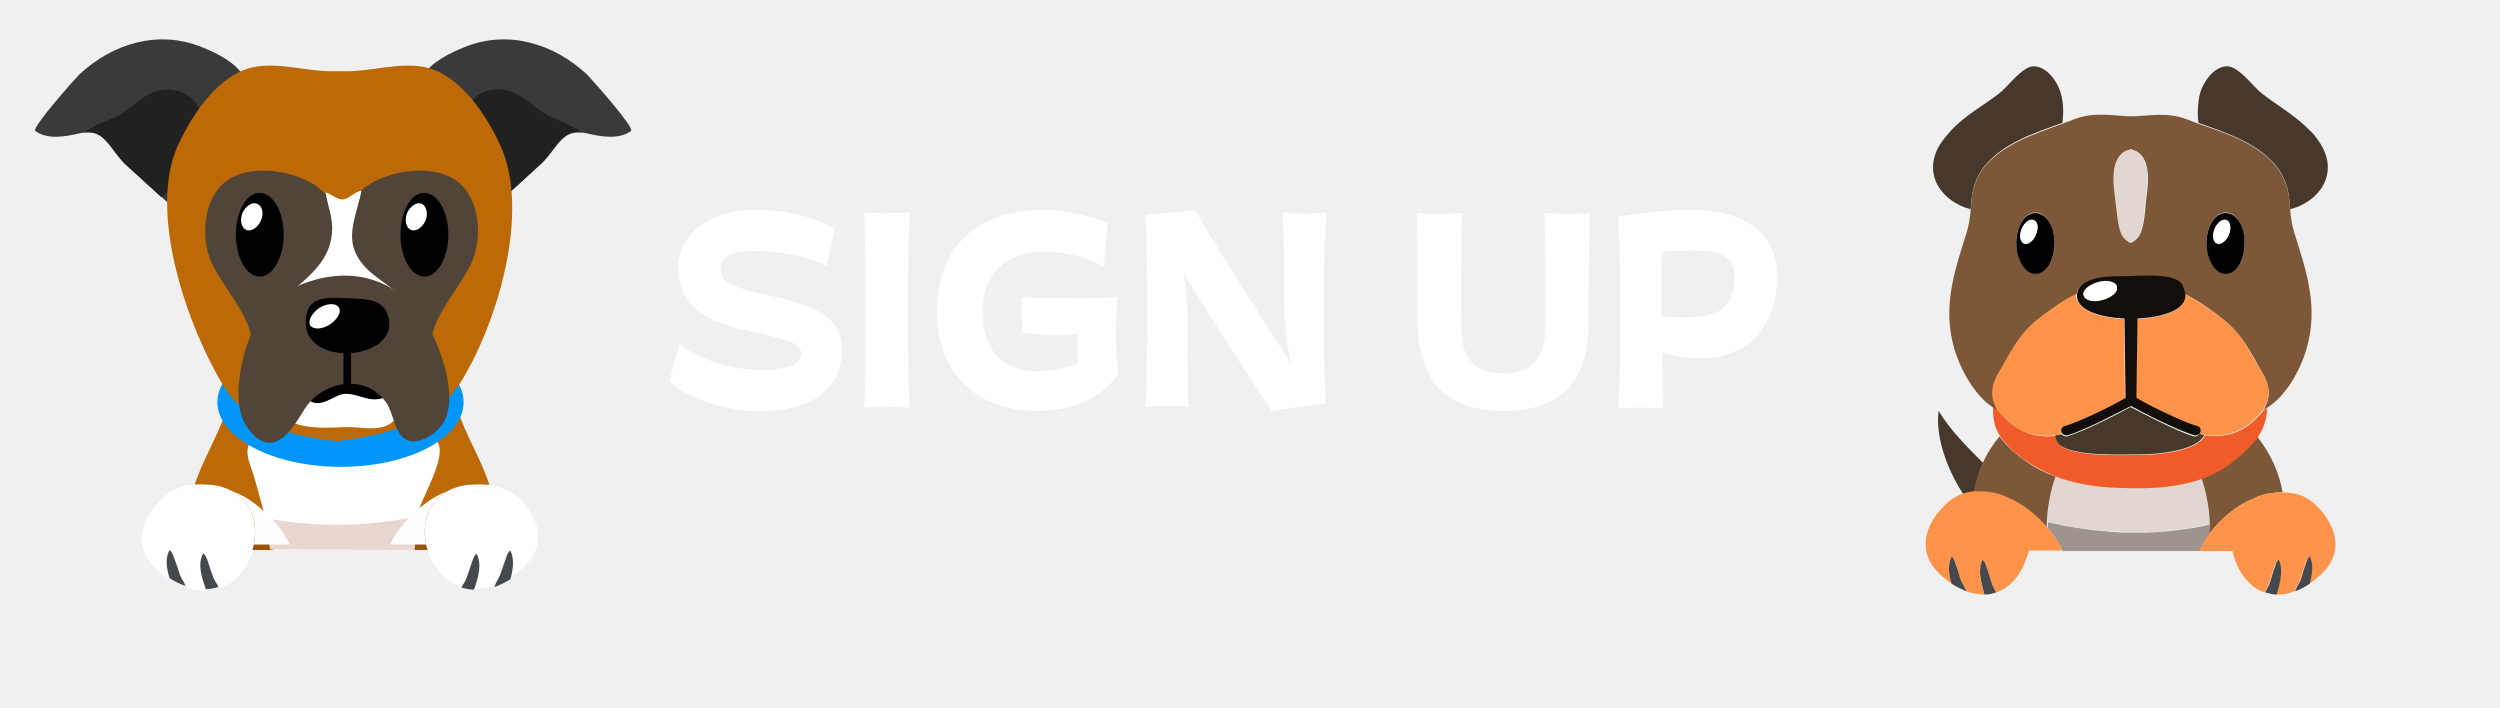
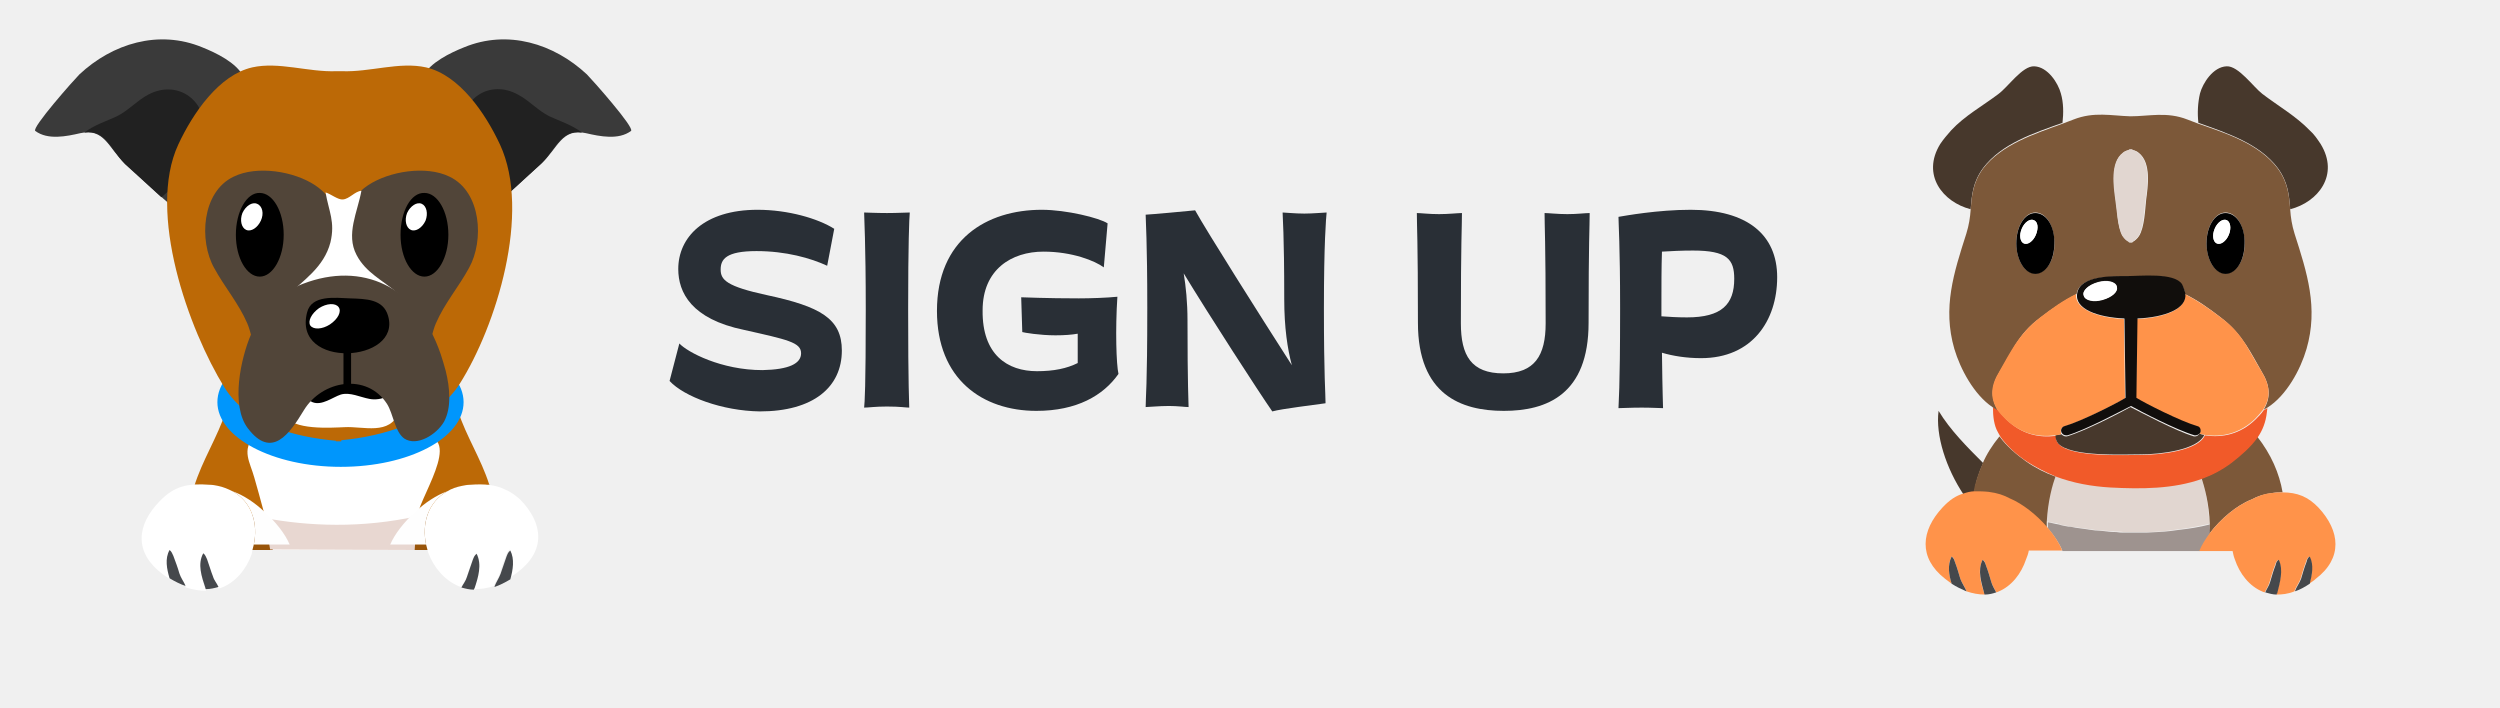
<svg xmlns="http://www.w3.org/2000/svg" version="1.1" id="Layer_1" x="0px" y="0px" viewBox="0 0 460 130.1" style="enable-background:new 0 0 460 130.1;" xml:space="preserve">
  <style type="text/css">
	.st0{enable-background:new    ;}
- 	.st1{fill:#FFFFFF;}
+ 	.st1{fill:#292F36;}
	.st2{fill:#BC6906;}
	.st3{fill:#99550A;}
- 	.st4{fill:#E8D7D1;}
- 	.st5{fill:#0096FC;}
- 	.st6{fill:#3A3A3A;}
- 	.st7{fill:#212121;}
- 	.st8{fill:#514539;}
- 	.st9{fill:#FEFEFE;}
- 	.st10{fill:#45484C;}
- 	.st11{fill:#47382C;}
- 	.st12{fill:#E1D6D0;}
- 	.st13{fill:#9E938F;}
- 	.st14{fill:#7C5839;}
- 	.st15{fill:#F15A29;}
- 	.st16{fill:#FF934A;}
- 	.st17{fill:#110E0C;}
+ 	.st4{fill:#FFFFFF;}
+ 	.st5{fill:#E8D7D1;}
+ 	.st6{fill:#0096FC;}
+ 	.st7{fill:#3A3A3A;}
+ 	.st8{fill:#212121;}
+ 	.st9{fill:#514539;}
+ 	.st10{fill:#FEFEFE;}
+ 	.st11{fill:#45484C;}
+ 	.st12{fill:#47382C;}
+ 	.st13{fill:#E1D6D0;}
+ 	.st14{fill:#9E938F;}
+ 	.st15{fill:#7C5839;}
+ 	.st16{fill:#F15A29;}
+ 	.st17{fill:#FF934A;}
+ 	.st18{fill:#110E0C;}
</style>
  <g class="st0">
    <path class="st1" d="M123.2,70.1l1.8-6.9c1.5,1.6,7.7,4.9,15.3,4.9c4.9-0.1,7.1-1.2,7.1-3.1c0-2-2.5-2.5-10.5-4.3   c-9.7-2-12.1-6.9-12.1-11.2c0-5.8,4.7-10.9,14.6-10.9c5.6,0,11.1,1.6,14.1,3.5l-1.3,6.8c-3-1.4-7.6-2.7-13-2.7   c-5.6,0-6.6,1.5-6.6,3.4s1.1,3.1,8.5,4.7c9.8,2.1,13.8,4.3,13.8,10.2c0,6.7-5.2,11.2-15.1,11.2C132.9,75.6,125.9,73,123.2,70.1z" />
    <path class="st1" d="M159.3,56.9c0-12.2-0.3-16.9-0.3-17.8c0.4,0,2.2,0.1,4.2,0.1c1.9,0,3.5-0.1,4.2-0.1c-0.1,1-0.3,5.7-0.3,17.8   c0,14.6,0.2,17.2,0.2,18.1c-0.6,0-1.7-0.2-4.1-0.2c-2.2,0-3.4,0.2-4.2,0.2C159.1,74.1,159.3,71.5,159.3,56.9z" />
    <path class="st1" d="M205.8,68.8c-2.8,4-7.7,6.8-15.1,6.8c-9.9,0-18.3-5.8-18.3-18.4c0-13.1,9.1-18.6,19.3-18.6   c4.5,0,10.6,1.5,12.1,2.5l-0.7,8.1c-1.6-1.2-5.8-2.9-11.1-2.9c-5.9,0-11.2,3.3-11.2,10.8c-0.1,8.2,4.6,11.2,10,11.2   c3.1,0,5.5-0.5,7.5-1.5v-5.4c-1.1,0.2-2.5,0.3-4.1,0.3c-2.9,0-5.8-0.5-6.1-0.6l-0.2-6.4c0.3,0,4.7,0.2,10.6,0.2   c2.1,0,5.1-0.1,7.1-0.3C205.2,60.6,205.4,67.1,205.8,68.8z" />
    <path class="st1" d="M243.6,56.7c0,12.9,0.3,15.6,0.3,17.5c-2,0.3-8,1-9.8,1.5c-2.5-3.6-11.5-17.5-16.3-25.4   c0.4,2.4,0.7,5.3,0.7,8.7c0,12.1,0.2,15,0.2,15.9c-0.6,0-2-0.2-3.6-0.2c-1.9,0-3.7,0.2-4.3,0.2c0-1.9,0.3-3.4,0.3-18.3   c0-12.2-0.3-16.2-0.3-17.1c1.9-0.1,6.9-0.6,9.1-0.8c2.1,3.8,11.9,19.3,17.8,28.5c-0.8-3-1.4-6.9-1.4-12.2c0-12.1-0.3-15-0.3-15.9   c0.4,0,2.3,0.2,4,0.2c1.6,0,3.7-0.2,4.1-0.2C244,40.1,243.6,44.6,243.6,56.7z" />
    <path class="st1" d="M260.9,59.4c0-15.3-0.2-17.8-0.2-20.2c0.7,0,2.2,0.2,4.1,0.2c1.7,0,3.5-0.2,4.2-0.2c0,2.5-0.2,5.1-0.2,20.3   c0,5.9,1.9,9.2,7.8,9.2c5.8,0,7.8-3.3,7.8-9.2c0-15.2-0.2-17.8-0.2-20.3c0.7,0,2.4,0.2,4.2,0.2c1.8,0,3.3-0.2,4.1-0.2   c0,2.5-0.2,5-0.2,20.2c0,13.2-7.7,16.2-15.6,16.2S260.9,72.6,260.9,59.4z" />
    <path class="st1" d="M327,51c0,8-4.6,14.9-14,14.9c-2.7,0-5.2-0.4-7.2-1c0.1,8.1,0.2,9.4,0.2,10.2c-0.6,0-2.1-0.1-3.9-0.1   c-2.1,0-3.6,0.1-4.3,0.1c0-1.1,0.3-2.7,0.3-18.4c0-11.6-0.3-15.6-0.3-16.8c1.2-0.2,7.2-1.3,13.3-1.3C321.5,38.6,327,43.2,327,51z    M319.1,51.3c0-3.6-1.3-5.2-7.6-5.2c-2.1,0-4,0.1-5.7,0.2c-0.1,2.9-0.1,6.2-0.1,10.2v1.7c1.4,0.1,2.9,0.2,4.7,0.2   C316.8,58.4,319.1,56,319.1,51.3z" />
  </g>
  <g>
    <g>
      <g>
        <g>
          <path class="st2" d="M90,89.1c-1.5-4.7-4.2-8.8-5.7-13.4C82.4,69.9,84.9,63.8,83,58c-1.6-5-7.4-8-12.4-10.3      c-2.6-1.2-5.1-1.9-7.7-2.2l0,0l0,0l0,0l0,0c-2.5,0.3-5.1,1-7.7,2.2C50.3,50,44.5,53,42.9,58c-1.9,5.7,0.6,11.8-1.3,17.6      c-1.6,4.9-4.4,9.1-5.9,14c-0.1,0.3-0.2,0.6-0.3,0.9C43,94.3,66.1,103.2,90,89.1z" />
          <path class="st3" d="M91.5,101.2c0.2-3.8-0.1-7.6-1.3-11.5c-0.1-0.2-0.1-0.4-0.2-0.6c-23.9,14.1-46.9,5.2-54.5,1.5      c-1,3.6-1.2,7.1-1,10.6H91.5z" />
-           <path class="st1" d="M50.2,101.2H76c0.1-2.1,0.3-4.3,0.8-6.4c0.8-4.1,9.5-16.4-1.1-14.3c-5.3,1-10.6,1.3-16,0.7      c-3.3-0.4-10.6-3.5-12.9-1c-2.4,2.7-0.8,4.8,0,7.7C47.8,91.4,49.3,96.7,50.2,101.2z" />
-           <path class="st4" d="M76.3,101.2c0.1-2,0.3-4.1,0.8-6.1c0-0.1,0-0.1,0-0.2c-10.6,2.4-20.5,1.9-28.5,0.4c0.5,1.9,0.8,3.9,1.1,5.8      L76.3,101.2L76.3,101.2z" />
+           <path class="st4" d="M50.2,101.2H76c0.1-2.1,0.3-4.3,0.8-6.4c0.8-4.1,9.5-16.4-1.1-14.3c-5.3,1-10.6,1.3-16,0.7      c-3.3-0.4-10.6-3.5-12.9-1c-2.4,2.7-0.8,4.8,0,7.7C47.8,91.4,49.3,96.7,50.2,101.2z" />
+           <path class="st5" d="M76.3,101.2c0.1-2,0.3-4.1,0.8-6.1c0-0.1,0-0.1,0-0.2c-10.6,2.4-20.5,1.9-28.5,0.4c0.5,1.9,0.8,3.9,1.1,5.8      L76.3,101.2L76.3,101.2z" />
        </g>
        <g>
-           <path class="st5" d="M85.3,74c0,6.6-10.1,11.9-22.6,11.9S40,80.5,40,74c0-6.6,10.2-12,22.6-12C75.1,62,85.3,67.4,85.3,74z" />
+           <path class="st6" d="M85.3,74c0,6.6-10.1,11.9-22.6,11.9S40,80.5,40,74c0-6.6,10.2-12,22.6-12C75.1,62,85.3,67.4,85.3,74z" />
          <g>
-             <path class="st6" d="M89.6,33.8c-1.5-3.5-2.9-7-5.2-10.5c-1.7-2.6-4.8-4-6.4-6.4c-1.3-1.9-1.2-0.8-0.2-2.8       c1.3-2.6,5.1-4.4,7.6-5.4c8-3.3,16.5-0.7,22.6,5c0.9,0.9,8.9,9.9,8.1,10.4c-2.3,1.7-5.7,1-8.3,0.4c-4.4-1-5.2,2.8-8.1,5.5       c-1,0.9-8.3,7.7-8.3,7.5C90.6,36.2,90.1,35,89.6,33.8z" />
-             <path class="st7" d="M107.1,24.4c-1.8-1.4-4.3-2.2-6-3c-2.2-1.1-3.7-2.9-5.8-4C90.2,14.6,84.8,18,85,23.9c0,0.2,0,0.4,0.1,0.6       c1.6,2.5,2.7,5.1,3.8,7.7c1.3,1.5,2.7,2.9,4,4c2.2-2,6-5.5,6.7-6.1C102.3,27.4,103.2,23.8,107.1,24.4z" />
-             <path class="st6" d="M33,33.8c1.5-3.5,2.9-7,5.2-10.5c1.7-2.6,4.8-4,6.4-6.4c1.3-1.9,1.2-0.8,0.2-2.8c-1.3-2.6-5.1-4.4-7.6-5.4       c-8-3.3-16.5-0.7-22.6,5c-0.9,0.9-8.9,9.9-8.1,10.4c2.3,1.7,5.7,1,8.3,0.4c4.4-1,5.2,2.8,8.1,5.5c1,0.9,8.3,7.7,8.3,7.5       C31.9,36.2,32.5,35,33,33.8z" />
-             <path class="st7" d="M15.5,24.4c1.8-1.4,4.3-2.2,6-3c2.2-1.1,3.7-2.9,5.8-4c5.1-2.7,10.5,0.7,10.3,6.6c0,0.2,0,0.4-0.1,0.6       c-1.6,2.5-2.7,5.1-3.8,7.7c-1.3,1.5-2.7,2.9-4,4c-2.2-2-6-5.5-6.7-6.1C20.3,27.4,19.4,23.8,15.5,24.4z" />
+             <path class="st7" d="M89.6,33.8c-1.5-3.5-2.9-7-5.2-10.5c-1.7-2.6-4.8-4-6.4-6.4c-1.3-1.9-1.2-0.8-0.2-2.8       c1.3-2.6,5.1-4.4,7.6-5.4c8-3.3,16.5-0.7,22.6,5c0.9,0.9,8.9,9.9,8.1,10.4c-2.3,1.7-5.7,1-8.3,0.4c-4.4-1-5.2,2.8-8.1,5.5       c-1,0.9-8.3,7.7-8.3,7.5C90.6,36.2,90.1,35,89.6,33.8z" />
+             <path class="st8" d="M107.1,24.4c-1.8-1.4-4.3-2.2-6-3c-2.2-1.1-3.7-2.9-5.8-4C90.2,14.6,84.8,18,85,23.9c0,0.2,0,0.4,0.1,0.6       c1.6,2.5,2.7,5.1,3.8,7.7c1.3,1.5,2.7,2.9,4,4c2.2-2,6-5.5,6.7-6.1C102.3,27.4,103.2,23.8,107.1,24.4z" />
+             <path class="st7" d="M33,33.8c1.5-3.5,2.9-7,5.2-10.5c1.7-2.6,4.8-4,6.4-6.4c1.3-1.9,1.2-0.8,0.2-2.8c-1.3-2.6-5.1-4.4-7.6-5.4       c-8-3.3-16.5-0.7-22.6,5c-0.9,0.9-8.9,9.9-8.1,10.4c2.3,1.7,5.7,1,8.3,0.4c4.4-1,5.2,2.8,8.1,5.5c1,0.9,8.3,7.7,8.3,7.5       C31.9,36.2,32.5,35,33,33.8z" />
+             <path class="st8" d="M15.5,24.4c1.8-1.4,4.3-2.2,6-3c2.2-1.1,3.7-2.9,5.8-4c5.1-2.7,10.5,0.7,10.3,6.6c0,0.2,0,0.4-0.1,0.6       c-1.6,2.5-2.7,5.1-3.8,7.7c-1.3,1.5-2.7,2.9-4,4c-2.2-2-6-5.5-6.7-6.1C20.3,27.4,19.4,23.8,15.5,24.4z" />
            <path class="st2" d="M92,26.6c-2.7-5.8-7.5-12.8-13.6-14.2c-4.9-1.1-10.3,0.9-15.5,0.7l0,0c-0.2,0-0.3,0-0.5,0s-0.3,0-0.5,0       l0,0c-5.2,0.2-10.6-1.8-15.5-0.7c-6.1,1.4-10.9,8.4-13.6,14.2c-5.8,12.5,1.9,34,8.5,44.7c4.4,7,13,9.1,20.5,9.8v0.1       c0.2,0,0.3,0,0.5,0s0.3,0,0.5,0V81c7.5-0.7,17.4-3.4,21.8-10.4C91.3,60,97.8,39.1,92,26.6z" />
-             <path class="st8" d="M60.9,54.4c1.3-6.7,4.1-15.6-2.9-20.3c-3.9-2.6-10.7-3.7-15-1.6c-5.9,2.8-6.4,11.8-3.6,16.8       c1.9,3.5,4.5,6.5,6.1,10.2c1.3,3,1.7,9.7,5.6,10.2C58.6,70.6,59.9,59.3,60.9,54.4z" />
-             <path class="st8" d="M64.8,54.4c-1.3-6.7-4.1-15.6,2.9-20.3c3.9-2.6,10.7-3.7,15-1.6c5.9,2.8,6.4,11.8,3.6,16.8       c-1.9,3.5-4.5,6.5-6.1,10.2c-1.3,3-1.7,9.7-5.6,10.2C67.1,70.6,65.8,59.3,64.8,54.4z" />
-             <path class="st1" d="M76.6,59.7c-0.5-0.2-2.5-4.9-3.5-5.8c-2.6-2.3-5.8-3.7-7.5-7c-2-3.8,0.2-7.9,0.9-11.8       c-1.2,0.1-2.2,1.5-3.4,1.6c-0.9,0.1-2.2-1-3.2-1.3c0.6,3.5,1.8,5.4,0.9,9.2c-1.2,4.6-5,7-8.3,10.1c-1.6,1.4-6.5,6-1.8,6.7       c1.3,0.2,5.4-1.9,6.9-2.3c2.2-0.6,4.4-1.1,6.6-1.2C68.6,57.6,72.8,58.3,76.6,59.7z" />
+             <path class="st9" d="M60.9,54.4c1.3-6.7,4.1-15.6-2.9-20.3c-3.9-2.6-10.7-3.7-15-1.6c-5.9,2.8-6.4,11.8-3.6,16.8       c1.9,3.5,4.5,6.5,6.1,10.2c1.3,3,1.7,9.7,5.6,10.2C58.6,70.6,59.9,59.3,60.9,54.4z" />
+             <path class="st9" d="M64.8,54.4c-1.3-6.7-4.1-15.6,2.9-20.3c3.9-2.6,10.7-3.7,15-1.6c5.9,2.8,6.4,11.8,3.6,16.8       c-1.9,3.5-4.5,6.5-6.1,10.2c-1.3,3-1.7,9.7-5.6,10.2C67.1,70.6,65.8,59.3,64.8,54.4z" />
+             <path class="st4" d="M76.6,59.7c-0.5-0.2-2.5-4.9-3.5-5.8c-2.6-2.3-5.8-3.7-7.5-7c-2-3.8,0.2-7.9,0.9-11.8       c-1.2,0.1-2.2,1.5-3.4,1.6c-0.9,0.1-2.2-1-3.2-1.3c0.6,3.5,1.8,5.4,0.9,9.2c-1.2,4.6-5,7-8.3,10.1c-1.6,1.4-6.5,6-1.8,6.7       c1.3,0.2,5.4-1.9,6.9-2.3c2.2-0.6,4.4-1.1,6.6-1.2C68.6,57.6,72.8,58.3,76.6,59.7z" />
            <g>
-               <path class="st1" d="M65,68.1c-3.6-0.7-15.7,2.1-12.6,8.3c1.4,2.8,8.5,2.3,11,2.2c3.4-0.2,8.4,1.6,10-2.8        C74.8,71.9,68.1,68.8,65,68.1z" />
+               <path class="st4" d="M65,68.1c-3.6-0.7-15.7,2.1-12.6,8.3c1.4,2.8,8.5,2.3,11,2.2c3.4-0.2,8.4,1.6,10-2.8        C74.8,71.9,68.1,68.8,65,68.1z" />
              <path d="M70.3,71.1c-3.7-2-8.5-1.6-12.4-0.2c-1.5,0.5-2.3,2.3-0.4,3.1c1.7,0.7,3.7-0.9,5.2-1.4c1.7-0.5,3.6,0.5,5.3,0.8        C70,73.8,73.2,72.7,70.3,71.1z" />
-               <path class="st8" d="M82,68.2c-0.3-1.1-0.6-2.1-0.9-3c-4.3-12.7-14.6-17.1-25.3-13c-3.8,1.4-7.7,5-9.6,9.3        c-1.9,4.4-3.8,13.1-0.6,17.3c4.4,5.8,7.7,1,10.3-3.3c3.4-5.6,11.6-6.9,15.3-1.2c1.2,1.9,1.4,5.1,3.2,6.4        c2.3,1.5,5.9-0.7,7.3-3.1C83.1,75,82.8,71.4,82,68.2z" />
+               <path class="st9" d="M82,68.2c-0.3-1.1-0.6-2.1-0.9-3c-4.3-12.7-14.6-17.1-25.3-13c-3.8,1.4-7.7,5-9.6,9.3        c-1.9,4.4-3.8,13.1-0.6,17.3c4.4,5.8,7.7,1,10.3-3.3c3.4-5.6,11.6-6.9,15.3-1.2c1.2,1.9,1.4,5.1,3.2,6.4        c2.3,1.5,5.9-0.7,7.3-3.1C83.1,75,82.8,71.4,82,68.2z" />
              <path d="M71.4,58.1c2.6,8.7-17.6,9.9-14.9-0.6c0.8-3.3,5.2-2.7,7.9-2.6C67.3,55,70.5,55,71.4,58.1z" />
-               <path class="st1" d="M60.7,59.7c-1.4,0.9-3,1-3.6,0.2c-0.5-0.8,0.2-2.2,1.6-3.2c1.4-0.9,3-1,3.6-0.2        C62.9,57.3,62.2,58.7,60.7,59.7z" />
+               <path class="st4" d="M60.7,59.7c-1.4,0.9-3,1-3.6,0.2c-0.5-0.8,0.2-2.2,1.6-3.2c1.4-0.9,3-1,3.6-0.2        C62.9,57.3,62.2,58.7,60.7,59.7z" />
              <g>
                <path d="M43.4,43.2c0,4.3,2,7.7,4.4,7.7s4.4-3.5,4.4-7.7c0-4.3-2-7.7-4.4-7.7C45.4,35.4,43.4,38.9,43.4,43.2z" />
-                 <path class="st1" d="M48,40.6c-0.6,1.3-1.8,2.1-2.7,1.7c-0.9-0.4-1.2-1.8-0.7-3.1c0.6-1.3,1.8-2.1,2.7-1.7         C48.3,37.9,48.6,39.3,48,40.6z" />
+                 <path class="st4" d="M48,40.6c-0.6,1.3-1.8,2.1-2.7,1.7c-0.9-0.4-1.2-1.8-0.7-3.1c0.6-1.3,1.8-2.1,2.7-1.7         C48.3,37.9,48.6,39.3,48,40.6z" />
              </g>
              <g>
                <path d="M73.7,43.2c0,4.3,2,7.7,4.4,7.7s4.4-3.5,4.4-7.7c0-4.3-2-7.7-4.4-7.7C75.6,35.4,73.7,38.9,73.7,43.2z" />
-                 <path class="st1" d="M78.3,40.6c-0.6,1.3-1.8,2.1-2.7,1.7c-0.9-0.4-1.2-1.8-0.7-3.1c0.6-1.3,1.8-2.1,2.7-1.7         C78.5,37.9,78.8,39.3,78.3,40.6z" />
+                 <path class="st4" d="M78.3,40.6c-0.6,1.3-1.8,2.1-2.7,1.7c-0.9-0.4-1.2-1.8-0.7-3.1c0.6-1.3,1.8-2.1,2.7-1.7         C78.5,37.9,78.8,39.3,78.3,40.6z" />
              </g>
              <path d="M63.9,72.2c-0.4,0-0.7-0.3-0.7-0.7v-8.1c0-0.4,0.3-0.7,0.7-0.7s0.7,0.3,0.7,0.7v8.1C64.6,71.9,64.3,72.2,63.9,72.2z" />
            </g>
          </g>
        </g>
      </g>
    </g>
    <g>
-       <path class="st9" d="M76.4,94.2c-2.1,1.9-3.8,4.1-4.6,6h6.6c-0.8-3.8,0.3-7.8,3.9-9.8C80.3,91.1,78.2,92.5,76.4,94.2z" />
-       <path class="st9" d="M48.7,94.2c-1.8-1.7-3.9-3.1-5.9-3.8c3.6,2,4.7,6,3.9,9.8h6.6C52.5,98.3,50.8,96.1,48.7,94.2z" />
-       <path class="st1" d="M93,90.1c-1.8-0.9-3.8-1.1-6.5-0.9c-0.5,0-1,0.1-1.5,0.2c-1,0.2-1.9,0.5-2.7,1c-3.6,2-4.7,6-3.9,9.8    c0.1,0.5,0.3,1,0.4,1.5c1,2.7,3,5.1,5.7,6.2c0.1,0,0.2,0.1,0.4,0.1c0.3-0.7,0.8-1.2,1-1.9c0.3-1.1,0.7-2.1,1.1-3.2    c0.2-0.4,0.3-0.8,0.7-1.1c1.1,2,0.3,4.3-0.4,6.4c0,0.1,0,0.1-0.1,0.2c1.1,0,2.4-0.1,3.7-0.6v-0.1c0.3-0.8,0.9-1.4,1.1-2.3    c0.3-1.1,0.7-2.1,1.1-3.2c0.2-0.4,0.3-0.8,0.7-1.1c0.9,1.6,0.5,3.5,0,5.2c0.4-0.3,0.9-0.6,1.3-0.9c5.4-4,4.9-9.1,0.6-13.5    C94.9,91.2,94,90.5,93,90.1z" />
-       <path class="st10" d="M93.9,101.3c-0.4,0.3-0.5,0.6-0.7,1.1c-0.4,1.1-0.7,2.1-1.1,3.2c-0.3,0.8-0.8,1.5-1.1,2.3v0.1    c0.9-0.3,1.9-0.8,2.9-1.4C94.4,104.8,94.7,102.9,93.9,101.3z" />
-       <path class="st10" d="M87.7,101.9c-0.4,0.3-0.5,0.6-0.7,1.1c-0.4,1.1-0.7,2.1-1.1,3.2c-0.2,0.7-0.7,1.3-1,1.9    c0.7,0.2,1.5,0.4,2.3,0.4c0-0.1,0-0.2,0.1-0.2C88,106.2,88.7,103.9,87.7,101.9z" />
-       <path class="st1" d="M46.7,100.2c0.8-3.8-0.3-7.8-3.9-9.8c-0.8-0.4-1.7-0.8-2.7-1c-0.5-0.1-1-0.2-1.5-0.2c-4-0.3-6.5,0.2-9.2,3    c-4.3,4.4-4.8,9.5,0.6,13.5c0.4,0.3,0.9,0.6,1.3,0.9c-0.5-1.7-0.9-3.6,0-5.2c0.4,0.3,0.5,0.6,0.7,1.1c0.4,1.1,0.7,2.1,1.1,3.2    c0.3,0.8,0.8,1.5,1.1,2.3v0.1c1.3,0.4,2.5,0.6,3.7,0.6c0-0.1,0-0.2-0.1-0.2c-0.6-2-1.4-4.4-0.4-6.4c0.4,0.3,0.5,0.6,0.7,1.1    c0.4,1.1,0.7,2.1,1.1,3.2c0.2,0.7,0.7,1.3,1,1.9c0.1,0,0.2-0.1,0.4-0.1c2.7-1,4.7-3.4,5.7-6.2C46.4,101.2,46.6,100.7,46.7,100.2z" />
-       <path class="st10" d="M33,105.5c-0.3-1.1-0.7-2.1-1.1-3.2c-0.2-0.4-0.3-0.8-0.7-1.1c-0.9,1.6-0.5,3.5,0,5.2c1,0.6,2,1.1,2.9,1.4    v-0.1C33.8,107,33.3,106.4,33,105.5z" />
-       <path class="st10" d="M38.1,102.9c-0.2-0.4-0.3-0.8-0.7-1.1c-1.1,2-0.3,4.3,0.4,6.4c0,0.1,0,0.1,0.1,0.2c0.8,0,1.6-0.2,2.3-0.4    c-0.3-0.7-0.8-1.2-1-1.9C38.8,105.1,38.5,104,38.1,102.9z" />
+       <path class="st10" d="M76.4,94.2c-2.1,1.9-3.8,4.1-4.6,6h6.6c-0.8-3.8,0.3-7.8,3.9-9.8C80.3,91.1,78.2,92.5,76.4,94.2z" />
+       <path class="st10" d="M48.7,94.2c-1.8-1.7-3.9-3.1-5.9-3.8c3.6,2,4.7,6,3.9,9.8h6.6C52.5,98.3,50.8,96.1,48.7,94.2z" />
+       <path class="st4" d="M93,90.1c-1.8-0.9-3.8-1.1-6.5-0.9c-0.5,0-1,0.1-1.5,0.2c-1,0.2-1.9,0.5-2.7,1c-3.6,2-4.7,6-3.9,9.8    c0.1,0.5,0.3,1,0.4,1.5c1,2.7,3,5.1,5.7,6.2c0.1,0,0.2,0.1,0.4,0.1c0.3-0.7,0.8-1.2,1-1.9c0.3-1.1,0.7-2.1,1.1-3.2    c0.2-0.4,0.3-0.8,0.7-1.1c1.1,2,0.3,4.3-0.4,6.4c0,0.1,0,0.1-0.1,0.2c1.1,0,2.4-0.1,3.7-0.6v-0.1c0.3-0.8,0.9-1.4,1.1-2.3    c0.3-1.1,0.7-2.1,1.1-3.2c0.2-0.4,0.3-0.8,0.7-1.1c0.9,1.6,0.5,3.5,0,5.2c0.4-0.3,0.9-0.6,1.3-0.9c5.4-4,4.9-9.1,0.6-13.5    C94.9,91.2,94,90.5,93,90.1z" />
+       <path class="st11" d="M93.9,101.3c-0.4,0.3-0.5,0.6-0.7,1.1c-0.4,1.1-0.7,2.1-1.1,3.2c-0.3,0.8-0.8,1.5-1.1,2.3v0.1    c0.9-0.3,1.9-0.8,2.9-1.4C94.4,104.8,94.7,102.9,93.9,101.3z" />
+       <path class="st11" d="M87.7,101.9c-0.4,0.3-0.5,0.6-0.7,1.1c-0.4,1.1-0.7,2.1-1.1,3.2c-0.2,0.7-0.7,1.3-1,1.9    c0.7,0.2,1.5,0.4,2.3,0.4c0-0.1,0-0.2,0.1-0.2C88,106.2,88.7,103.9,87.7,101.9z" />
+       <path class="st4" d="M46.7,100.2c0.8-3.8-0.3-7.8-3.9-9.8c-0.8-0.4-1.7-0.8-2.7-1c-0.5-0.1-1-0.2-1.5-0.2c-4-0.3-6.5,0.2-9.2,3    c-4.3,4.4-4.8,9.5,0.6,13.5c0.4,0.3,0.9,0.6,1.3,0.9c-0.5-1.7-0.9-3.6,0-5.2c0.4,0.3,0.5,0.6,0.7,1.1c0.4,1.1,0.7,2.1,1.1,3.2    c0.3,0.8,0.8,1.5,1.1,2.3v0.1c1.3,0.4,2.5,0.6,3.7,0.6c0-0.1,0-0.2-0.1-0.2c-0.6-2-1.4-4.4-0.4-6.4c0.4,0.3,0.5,0.6,0.7,1.1    c0.4,1.1,0.7,2.1,1.1,3.2c0.2,0.7,0.7,1.3,1,1.9c0.1,0,0.2-0.1,0.4-0.1c2.7-1,4.7-3.4,5.7-6.2C46.4,101.2,46.6,100.7,46.7,100.2z" />
+       <path class="st11" d="M33,105.5c-0.3-1.1-0.7-2.1-1.1-3.2c-0.2-0.4-0.3-0.8-0.7-1.1c-0.9,1.6-0.5,3.5,0,5.2c1,0.6,2,1.1,2.9,1.4    v-0.1C33.8,107,33.3,106.4,33,105.5z" />
+       <path class="st11" d="M38.1,102.9c-0.2-0.4-0.3-0.8-0.7-1.1c-1.1,2-0.3,4.3,0.4,6.4c0,0.1,0,0.1,0.1,0.2c0.8,0,1.6-0.2,2.3-0.4    c-0.3-0.7-0.8-1.2-1-1.9C38.8,105.1,38.5,104,38.1,102.9z" />
    </g>
  </g>
  <g>
-     <path class="st11" d="M364.9,85.2c-2.9-2.9-6.1-6.1-8.2-9.6c-0.6,4.5,1.4,10.6,4.6,15.4c0.6-0.2,1.3-0.3,2-0.4   C363.5,88.8,364.1,87,364.9,85.2z" />
-     <path class="st12" d="M380.5,96.8c0.4,0.1,0.9,0.2,1.3,0.2c0.7,0.1,1.5,0.2,2.2,0.3c0.5,0.1,0.9,0.1,1.4,0.2s0.9,0.1,1.4,0.1   c0.8,0.1,1.7,0.1,2.5,0.2c0.5,0,0.9,0,1.4,0.1c0.9,0,1.9,0,2.8,0c0.5,0,1,0,1.4,0c1.4,0,2.9-0.1,4.4-0.3c0.5-0.1,1-0.1,1.5-0.2   c1.9-0.2,3.8-0.6,5.7-1c-0.1-4-0.9-6.9-1.5-8.5c-5.3,1.9-11.1,1.9-16.9,1.6c-3.3-0.2-6.8-0.8-10-2c-0.5,1.4-1.4,4.4-1.6,8.4   c0.6,0.2,1.3,0.3,2,0.4C379.2,96.6,379.8,96.7,380.5,96.8z" />
-     <path class="st13" d="M406.6,96.5c-1.9,0.5-3.9,0.8-5.7,1c-0.5,0.1-1,0.1-1.5,0.2c-1.5,0.2-3,0.2-4.4,0.3c-0.5,0-1,0-1.4,0   c-0.9,0-1.9,0-2.8,0c-0.5,0-0.9,0-1.4-0.1c-0.9,0-1.7-0.1-2.5-0.2c-0.5,0-0.9-0.1-1.4-0.1c-0.5-0.1-1-0.1-1.4-0.2   c-0.8-0.1-1.5-0.2-2.2-0.3c-0.5-0.1-0.9-0.2-1.3-0.2c-0.6-0.1-1.2-0.2-1.8-0.4c-0.7-0.1-1.3-0.3-2-0.4c0,0.4,0,0.7,0,1.1   c1.2,1.4,2.2,2.9,2.7,4.2h25.3c0.4-1,1.1-2.1,1.9-3.2C406.6,97.5,406.6,97,406.6,96.5z" />
-     <path class="st14" d="M365.8,90.7c1.5,0.1,2.8,0.6,3.9,1.2c2.5,1,5,3,6.9,5.3c0-0.4,0-0.7,0-1.1l0,0c0.2-4,1.1-7,1.6-8.4   c-1.9-0.7-3.7-1.6-5.4-2.8c-1.7-1.2-3.6-2.8-4.9-4.6c-1.3,1.6-2.4,3.3-3.1,5c-0.8,1.8-1.4,3.6-1.7,5.4   C364,90.5,364.9,90.6,365.8,90.7z" />
-     <path class="st14" d="M410.6,85c-1.7,1.3-3.6,2.3-5.5,3c0.5,1.6,1.4,4.6,1.5,8.5c0,0.5,0,1,0,1.6c2-2.6,4.9-5.1,7.7-6.2   c1.1-0.6,2.3-1,3.9-1.2c0.6-0.1,1.2-0.1,1.8-0.1c-0.6-3.5-2.1-7-4.7-10.3C414.1,82.1,412.5,83.5,410.6,85z" />
-     <path class="st15" d="M372.9,84.9c1.7,1.1,3.5,2,5.4,2.8c3.2,1.2,6.6,1.8,10,2c5.7,0.3,11.6,0.3,16.9-1.6c1.9-0.7,3.8-1.7,5.5-3   c1.8-1.4,3.5-2.9,4.7-4.6c0.9-1.3,1.5-2.8,1.7-4.6c0-0.3,0.1-0.6,0.1-0.8c-0.2,0.1-0.5,0.3-0.7,0.4c-0.4,0.6-0.9,1.1-1.5,1.7   c-2.8,2.7-6.1,3.4-9.3,2.9c-1.2,2.8-8.1,3.6-11.6,3.6c-3.3,0-13,0.5-15.3-2c-0.4-0.4-0.5-0.9-0.5-1.5c-3.2,0.4-6.3-0.3-9.1-3   c-0.6-0.6-1.1-1.2-1.5-1.7c-0.3-0.2-0.6-0.4-1-0.6c0,1.7,0.2,3.4,0.9,4.6c0.2,0.3,0.3,0.6,0.5,0.9   C369.3,82.1,371.1,83.7,372.9,84.9z" />
-     <path class="st11" d="M419.1,30.9c1.9,2.6,2.1,5,2.3,7.6c5.1-1.3,9.1-6.3,5.6-12c-0.6-0.9-1.2-1.8-2-2.5c-2.5-2.6-5.8-4.5-8.7-6.7   c-1.7-1.3-4.4-5.2-6.6-5.1c-2.5,0.1-4.4,3.1-4.9,5c-0.4,1.7-0.5,3.6-0.3,5.4C409.8,24.5,415.7,26.4,419.1,30.9z" />
-     <path class="st11" d="M379.5,22.6c0.2-1.8,0.2-3.7-0.3-5.4c-0.5-1.9-2.4-4.9-4.9-5c-2.2-0.1-4.8,3.8-6.6,5.1   c-2.9,2.2-6.2,4-8.7,6.7c-0.7,0.8-1.4,1.6-2,2.5c-3.5,5.7,0.5,10.7,5.6,12c0.2-2.6,0.4-5,2.3-7.6C368.3,26.4,374.2,24.5,379.5,22.6   z" />
-     <path class="st14" d="M368,68.3c1.1-1.8,1.9-3.3,2.8-4.8c1.2-1.9,2.5-3.5,4.7-5.1c2.2-1.7,4.3-3.1,6.6-4.3c0.5-3.4,6.6-3.2,9.1-3.2   s8.7-0.7,10.2,1.5c0.4,0.6,0.6,1.1,0.6,1.7c2.3,1.1,4.4,2.6,6.6,4.3c2.1,1.6,3.5,3.3,4.7,5.1c0.9,1.4,1.8,3,2.8,4.8   c1.6,2.6,1.8,4.8,0.4,7.1c0.2-0.1,0.5-0.3,0.7-0.4c3.5-2.2,6.1-7,7.2-10.8c2.2-7.6,0.1-14-2.2-21.2c-0.5-1.6-0.7-3-0.8-4.4   c-0.2-2.6-0.4-5-2.3-7.6c-3.4-4.5-9.3-6.4-14.5-8.2c-0.7-0.3-1.4-0.5-2.1-0.8c-3.8-1.5-7.1-0.6-10.5-0.6c-3.5-0.1-6.7-0.9-10.5,0.6   c-0.7,0.3-1.4,0.5-2.1,0.8c-5.2,1.9-11.1,3.8-14.5,8.2c-1.9,2.6-2.1,5-2.3,7.6c-0.1,1.4-0.3,2.8-0.8,4.4   c-2.3,7.2-4.4,13.6-2.2,21.2c1.1,3.7,3.6,8.4,7,10.7c0.3,0.2,0.6,0.4,1,0.6C366.2,73.1,366.4,70.9,368,68.3z M409.5,50.3   c-2,0-3.5-2.5-3.5-5.6s1.6-5.6,3.5-5.6c2,0,3.5,2.5,3.5,5.6C413.1,47.8,411.5,50.3,409.5,50.3z M390.7,28.1   c0.2-0.2,0.5-0.3,0.7-0.4c0.1,0,0.2-0.1,0.4-0.1v-0.1c0.1,0,0.2,0,0.3,0c0.1,0,0.2,0,0.3,0v0.1c0.1,0,0.2,0.1,0.4,0.1   c0.2,0.1,0.5,0.2,0.7,0.4c2.4,1.8,1.7,6.3,1.4,8.6c-0.2,1.8-0.3,5.1-1.3,6.7c-0.4,0.6-0.8,0.9-1.2,1.1v0.1c-0.1,0-0.2,0-0.3,0   c-0.1,0-0.2,0-0.3,0v-0.1c-0.4-0.1-0.8-0.5-1.2-1.1c-1-1.6-1-4.9-1.3-6.7C389,34.4,388.3,29.8,390.7,28.1z M374.5,50.3   c-2,0-3.5-2.5-3.5-5.6s1.6-5.6,3.5-5.6c2,0,3.5,2.5,3.5,5.6C378.1,47.8,376.5,50.3,374.5,50.3z" />
+     <path class="st12" d="M364.9,85.2c-2.9-2.9-6.1-6.1-8.2-9.6c-0.6,4.5,1.4,10.6,4.6,15.4c0.6-0.2,1.3-0.3,2-0.4   C363.5,88.8,364.1,87,364.9,85.2z" />
+     <path class="st13" d="M380.5,96.8c0.4,0.1,0.9,0.2,1.3,0.2c0.7,0.1,1.5,0.2,2.2,0.3c0.5,0.1,0.9,0.1,1.4,0.2s0.9,0.1,1.4,0.1   c0.8,0.1,1.7,0.1,2.5,0.2c0.5,0,0.9,0,1.4,0.1c0.9,0,1.9,0,2.8,0c0.5,0,1,0,1.4,0c1.4,0,2.9-0.1,4.4-0.3c0.5-0.1,1-0.1,1.5-0.2   c1.9-0.2,3.8-0.6,5.7-1c-0.1-4-0.9-6.9-1.5-8.5c-5.3,1.9-11.1,1.9-16.9,1.6c-3.3-0.2-6.8-0.8-10-2c-0.5,1.4-1.4,4.4-1.6,8.4   c0.6,0.2,1.3,0.3,2,0.4C379.2,96.6,379.8,96.7,380.5,96.8z" />
+     <path class="st14" d="M406.6,96.5c-1.9,0.5-3.9,0.8-5.7,1c-0.5,0.1-1,0.1-1.5,0.2c-1.5,0.2-3,0.2-4.4,0.3c-0.5,0-1,0-1.4,0   c-0.9,0-1.9,0-2.8,0c-0.5,0-0.9,0-1.4-0.1c-0.9,0-1.7-0.1-2.5-0.2c-0.5,0-0.9-0.1-1.4-0.1c-0.5-0.1-1-0.1-1.4-0.2   c-0.8-0.1-1.5-0.2-2.2-0.3c-0.5-0.1-0.9-0.2-1.3-0.2c-0.6-0.1-1.2-0.2-1.8-0.4c-0.7-0.1-1.3-0.3-2-0.4c0,0.4,0,0.7,0,1.1   c1.2,1.4,2.2,2.9,2.7,4.2h25.3c0.4-1,1.1-2.1,1.9-3.2C406.6,97.5,406.6,97,406.6,96.5z" />
+     <path class="st15" d="M365.8,90.7c1.5,0.1,2.8,0.6,3.9,1.2c2.5,1,5,3,6.9,5.3c0-0.4,0-0.7,0-1.1l0,0c0.2-4,1.1-7,1.6-8.4   c-1.9-0.7-3.7-1.6-5.4-2.8c-1.7-1.2-3.6-2.8-4.9-4.6c-1.3,1.6-2.4,3.3-3.1,5c-0.8,1.8-1.4,3.6-1.7,5.4   C364,90.5,364.9,90.6,365.8,90.7z" />
+     <path class="st15" d="M410.6,85c-1.7,1.3-3.6,2.3-5.5,3c0.5,1.6,1.4,4.6,1.5,8.5c0,0.5,0,1,0,1.6c2-2.6,4.9-5.1,7.7-6.2   c1.1-0.6,2.3-1,3.9-1.2c0.6-0.1,1.2-0.1,1.8-0.1c-0.6-3.5-2.1-7-4.7-10.3C414.1,82.1,412.5,83.5,410.6,85z" />
+     <path class="st16" d="M372.9,84.9c1.7,1.1,3.5,2,5.4,2.8c3.2,1.2,6.6,1.8,10,2c5.7,0.3,11.6,0.3,16.9-1.6c1.9-0.7,3.8-1.7,5.5-3   c1.8-1.4,3.5-2.9,4.7-4.6c0.9-1.3,1.5-2.8,1.7-4.6c0-0.3,0.1-0.6,0.1-0.8c-0.2,0.1-0.5,0.3-0.7,0.4c-0.4,0.6-0.9,1.1-1.5,1.7   c-2.8,2.7-6.1,3.4-9.3,2.9c-1.2,2.8-8.1,3.6-11.6,3.6c-3.3,0-13,0.5-15.3-2c-0.4-0.4-0.5-0.9-0.5-1.5c-3.2,0.4-6.3-0.3-9.1-3   c-0.6-0.6-1.1-1.2-1.5-1.7c-0.3-0.2-0.6-0.4-1-0.6c0,1.7,0.2,3.4,0.9,4.6c0.2,0.3,0.3,0.6,0.5,0.9   C369.3,82.1,371.1,83.7,372.9,84.9z" />
+     <path class="st12" d="M419.1,30.9c1.9,2.6,2.1,5,2.3,7.6c5.1-1.3,9.1-6.3,5.6-12c-0.6-0.9-1.2-1.8-2-2.5c-2.5-2.6-5.8-4.5-8.7-6.7   c-1.7-1.3-4.4-5.2-6.6-5.1c-2.5,0.1-4.4,3.1-4.9,5c-0.4,1.7-0.5,3.6-0.3,5.4C409.8,24.5,415.7,26.4,419.1,30.9z" />
+     <path class="st12" d="M379.5,22.6c0.2-1.8,0.2-3.7-0.3-5.4c-0.5-1.9-2.4-4.9-4.9-5c-2.2-0.1-4.8,3.8-6.6,5.1   c-2.9,2.2-6.2,4-8.7,6.7c-0.7,0.8-1.4,1.6-2,2.5c-3.5,5.7,0.5,10.7,5.6,12c0.2-2.6,0.4-5,2.3-7.6C368.3,26.4,374.2,24.5,379.5,22.6   z" />
+     <path class="st15" d="M368,68.3c1.1-1.8,1.9-3.3,2.8-4.8c1.2-1.9,2.5-3.5,4.7-5.1c2.2-1.7,4.3-3.1,6.6-4.3c0.5-3.4,6.6-3.2,9.1-3.2   s8.7-0.7,10.2,1.5c0.4,0.6,0.6,1.1,0.6,1.7c2.3,1.1,4.4,2.6,6.6,4.3c2.1,1.6,3.5,3.3,4.7,5.1c0.9,1.4,1.8,3,2.8,4.8   c1.6,2.6,1.8,4.8,0.4,7.1c0.2-0.1,0.5-0.3,0.7-0.4c3.5-2.2,6.1-7,7.2-10.8c2.2-7.6,0.1-14-2.2-21.2c-0.5-1.6-0.7-3-0.8-4.4   c-0.2-2.6-0.4-5-2.3-7.6c-3.4-4.5-9.3-6.4-14.5-8.2c-0.7-0.3-1.4-0.5-2.1-0.8c-3.8-1.5-7.1-0.6-10.5-0.6c-3.5-0.1-6.7-0.9-10.5,0.6   c-0.7,0.3-1.4,0.5-2.1,0.8c-5.2,1.9-11.1,3.8-14.5,8.2c-1.9,2.6-2.1,5-2.3,7.6c-0.1,1.4-0.3,2.8-0.8,4.4   c-2.3,7.2-4.4,13.6-2.2,21.2c1.1,3.7,3.6,8.4,7,10.7c0.3,0.2,0.6,0.4,1,0.6C366.2,73.1,366.4,70.9,368,68.3z M409.5,50.3   c-2,0-3.5-2.5-3.5-5.6s1.6-5.6,3.5-5.6c2,0,3.5,2.5,3.5,5.6C413.1,47.8,411.5,50.3,409.5,50.3z M390.7,28.1   c0.2-0.2,0.5-0.3,0.7-0.4c0.1,0,0.2-0.1,0.4-0.1v-0.1c0.1,0,0.2,0,0.3,0c0.1,0,0.2,0,0.3,0v0.1c0.1,0,0.2,0.1,0.4,0.1   c0.2,0.1,0.5,0.2,0.7,0.4c2.4,1.8,1.7,6.3,1.4,8.6c-0.2,1.8-0.3,5.1-1.3,6.7c-0.4,0.6-0.8,0.9-1.2,1.1v0.1c-0.1,0-0.2,0-0.3,0   c-0.1,0-0.2,0-0.3,0v-0.1c-0.4-0.1-0.8-0.5-1.2-1.1c-1-1.6-1-4.9-1.3-6.7C389,34.4,388.3,29.8,390.7,28.1z M374.5,50.3   c-2,0-3.5-2.5-3.5-5.6s1.6-5.6,3.5-5.6c2,0,3.5,2.5,3.5,5.6C378.1,47.8,376.5,50.3,374.5,50.3z" />
    <path d="M409.5,39.2c-2,0-3.5,2.5-3.5,5.6s1.6,5.6,3.5,5.6c2,0,3.5-2.5,3.5-5.6C413.1,41.6,411.5,39.2,409.5,39.2z M410.1,43.2   c-0.5,1.2-1.5,1.9-2.2,1.6c-0.7-0.3-0.9-1.5-0.4-2.7s1.5-1.9,2.2-1.6C410.4,40.8,410.6,42,410.1,43.2z" />
    <path d="M374.5,39.2c-2,0-3.5,2.5-3.5,5.6s1.6,5.6,3.5,5.6c2,0,3.5-2.5,3.5-5.6C378.1,41.6,376.5,39.2,374.5,39.2z M374.6,43.2   c-0.5,1.2-1.5,1.9-2.2,1.6c-0.7-0.3-0.9-1.5-0.4-2.7s1.5-1.9,2.2-1.6C375,40.8,375.1,42,374.6,43.2z" />
-     <path class="st11" d="M403.9,80.3c-0.1,0-0.1,0-0.2,0c-3.4-1-9.9-4.5-11.7-5.4c-1.8,1-8.3,4.4-11.7,5.4c-0.1,0-0.2,0-0.2,0   c-0.3,0-0.6-0.2-0.8-0.4c-0.4,0.1-0.8,0.1-1.1,0.2c0,0.6,0.2,1.1,0.5,1.5c2.3,2.5,12,2,15.3,2c3.5,0,10.4-0.8,11.6-3.6   c-0.3,0-0.6-0.1-0.9-0.2C404.5,80.1,404.2,80.3,403.9,80.3z" />
-     <path class="st16" d="M416.1,68.3c-1.1-1.8-1.9-3.3-2.8-4.8c-1.2-1.9-2.5-3.5-4.7-5.1c-2.2-1.7-4.3-3.1-6.6-4.3   c0.4,2.9-4,4.4-8.8,4.6L393,73.3c1.6,1,8.1,4.3,11.2,5.2c0.5,0.1,0.8,0.7,0.6,1.1c0,0.1-0.1,0.2-0.1,0.2c0.3,0.1,0.6,0.1,0.9,0.2   c3.2,0.5,6.5-0.2,9.3-2.9c0.6-0.6,1.1-1.2,1.5-1.7C417.9,73.1,417.7,70.9,416.1,68.3z" />
-     <path class="st16" d="M379.2,79.6c-0.1-0.5,0.1-1,0.6-1.1c3.1-0.9,9.6-4.2,11.2-5.2l-0.2-14.6c-4.7-0.2-9.1-1.8-8.8-4.6l0,0   c-2.3,1.1-4.4,2.6-6.6,4.3c-2.1,1.6-3.5,3.3-4.7,5.1c-0.9,1.4-1.8,3-2.8,4.8c-1.6,2.6-1.8,4.8-0.4,7.1c0.4,0.6,0.9,1.1,1.5,1.7   c2.8,2.7,5.9,3.4,9.1,3c0.4,0,0.8-0.1,1.1-0.2C379.3,79.8,379.2,79.7,379.2,79.6z" />
-     <path class="st17" d="M390.9,58.6l0.2,14.6c-1.6,1-8.1,4.3-11.2,5.2c-0.5,0.1-0.8,0.7-0.6,1.1c0,0.1,0.1,0.2,0.1,0.2   c0.2,0.3,0.5,0.4,0.8,0.4c0.1,0,0.1,0,0.2,0c3.4-1,9.9-4.5,11.7-5.4c1.8,1,8.3,4.4,11.7,5.4c0.1,0,0.2,0,0.2,0   c0.3,0,0.6-0.2,0.8-0.4c0-0.1,0.1-0.2,0.1-0.2c0.1-0.5-0.1-1-0.6-1.1c-3.1-0.9-9.6-4.2-11.2-5.2l0.2-14.6c4.8-0.2,9.2-1.7,8.8-4.6   c-0.1-0.5-0.3-1.1-0.6-1.7c-1.4-2.2-7.7-1.5-10.2-1.5c-2.4,0-8.6-0.2-9.1,3.2l0,0C381.7,56.9,386.1,58.4,390.9,58.6z M386,51.9   c1.7-0.5,3.3-0.1,3.5,0.8c0.2,0.9-0.9,2-2.6,2.4c-1.7,0.5-3.3,0.1-3.5-0.8C383.1,53.5,384.3,52.4,386,51.9z" />
-     <path class="st12" d="M390.5,43.4c0.4,0.6,0.8,0.9,1.2,1.1v0.1c0.1,0,0.2,0,0.3,0c0.1,0,0.2,0,0.3,0v-0.1c0.4-0.1,0.8-0.5,1.2-1.1   c1-1.6,1-4.9,1.3-6.7c0.3-2.3,1-6.8-1.4-8.6c-0.2-0.2-0.5-0.3-0.7-0.4c-0.1,0-0.2-0.1-0.4-0.1v-0.1c-0.1,0-0.2,0-0.3,0   c-0.1,0-0.2,0-0.3,0v0.1c-0.1,0-0.2,0.1-0.4,0.1c-0.2,0.1-0.5,0.2-0.7,0.4c-2.4,1.8-1.7,6.3-1.4,8.6   C389.5,38.5,389.6,41.8,390.5,43.4z" />
-     <path class="st16" d="M420,90.6c-0.6,0-1.2,0-1.8,0.1c-1.5,0.1-2.8,0.6-3.9,1.2c-2.8,1.1-5.7,3.6-7.7,6.2c-0.8,1.1-1.5,2.2-1.9,3.2   c0,0,0,0,0,0.1h6.1c0.1,0.5,0.2,1,0.4,1.5c0.9,2.7,2.7,5,5.2,6c0.1,0,0.2,0.1,0.3,0.1c0.3-0.6,0.7-1.2,0.9-1.9c0.3-1,0.6-2.1,1-3.1   c0.1-0.4,0.3-0.8,0.6-1c1,2,0.2,4.2-0.3,6.2c0,0.1,0,0.1-0.1,0.2c1.1,0,2.2-0.1,3.4-0.6v-0.1c0.3-0.8,0.8-1.4,1.1-2.2   c0.3-1,0.6-2.1,1-3.1c0.1-0.4,0.3-0.8,0.6-1c0.8,1.6,0.5,3.4,0,5c0.4-0.3,0.8-0.5,1.2-0.9c5-3.8,4.5-8.8,0.5-13.1   C424.7,91.4,422.7,90.6,420,90.6z" />
-     <path class="st10" d="M425,102.4c-0.4,0.2-0.5,0.6-0.6,1c-0.4,1-0.7,2.1-1,3.1c-0.3,0.8-0.8,1.4-1.1,2.2v0.1   c0.9-0.3,1.8-0.8,2.7-1.4C425.4,105.8,425.8,104,425,102.4z" />
-     <path class="st10" d="M419.3,103c-0.4,0.2-0.5,0.6-0.6,1c-0.4,1-0.7,2.1-1,3.1c-0.2,0.7-0.6,1.2-0.9,1.9c0.7,0.2,1.4,0.4,2.1,0.4   c0-0.1,0-0.2,0.1-0.2C419.5,107.2,420.2,104.9,419.3,103z" />
-     <path class="st16" d="M373.3,101.3h6.1c0,0,0,0,0-0.1c-0.5-1.3-1.5-2.8-2.7-4.2c-1.9-2.2-4.5-4.3-6.9-5.3c-1.1-0.6-2.3-1-3.9-1.2   c-0.9-0.1-1.8-0.1-2.6-0.1c-0.7,0-1.4,0.2-2,0.4c-1.4,0.4-2.6,1.2-3.9,2.6c-3.9,4.2-4.5,9.2,0.5,13.1c0.4,0.3,0.8,0.6,1.2,0.9   c-0.5-1.7-0.8-3.5,0-5c0.4,0.2,0.5,0.6,0.6,1c0.4,1,0.7,2.1,1,3.1c0.3,0.8,0.8,1.4,1.1,2.2v0.1c1.2,0.4,2.3,0.6,3.4,0.6   c0-0.1,0-0.2-0.1-0.2c-0.6-2-1.3-4.2-0.3-6.2c0.4,0.2,0.5,0.6,0.6,1c0.4,1,0.7,2.1,1,3.1c0.2,0.7,0.6,1.2,0.9,1.9   c0.1,0,0.2-0.1,0.3-0.1c2.5-1,4.3-3.3,5.2-6C373,102.4,373.2,101.9,373.3,101.3z" />
-     <path class="st10" d="M360.7,106.5c-0.3-1-0.6-2.1-1-3.1c-0.1-0.4-0.3-0.8-0.6-1c-0.8,1.6-0.5,3.4,0,5c0.9,0.6,1.8,1,2.7,1.4v-0.1   C361.5,108,361,107.3,360.7,106.5z" />
-     <path class="st10" d="M365.4,104c-0.1-0.4-0.3-0.8-0.6-1c-1,2-0.2,4.2,0.3,6.2c0,0.1,0,0.1,0.1,0.2c0.8,0,1.5-0.2,2.1-0.4   c-0.3-0.6-0.7-1.2-0.9-1.9C366.1,106.1,365.8,105,365.4,104z" />
-     <path class="st1" d="M374.2,40.5c-0.7-0.3-1.7,0.4-2.2,1.6c-0.5,1.2-0.3,2.4,0.4,2.7c0.7,0.3,1.7-0.4,2.2-1.6   C375.1,42,375,40.8,374.2,40.5z" />
-     <path class="st1" d="M409.7,40.5c-0.7-0.3-1.7,0.4-2.2,1.6c-0.5,1.2-0.3,2.4,0.4,2.7c0.7,0.3,1.7-0.4,2.2-1.6   C410.6,42,410.4,40.8,409.7,40.5z" />
-     <path class="st1" d="M383.4,54.4c0.2,0.9,1.8,1.3,3.5,0.8s2.9-1.5,2.6-2.4c-0.2-0.9-1.8-1.3-3.5-0.8   C384.3,52.4,383.1,53.5,383.4,54.4z" />
+     <path class="st12" d="M403.9,80.3c-0.1,0-0.1,0-0.2,0c-3.4-1-9.9-4.5-11.7-5.4c-1.8,1-8.3,4.4-11.7,5.4c-0.1,0-0.2,0-0.2,0   c-0.3,0-0.6-0.2-0.8-0.4c-0.4,0.1-0.8,0.1-1.1,0.2c0,0.6,0.2,1.1,0.5,1.5c2.3,2.5,12,2,15.3,2c3.5,0,10.4-0.8,11.6-3.6   c-0.3,0-0.6-0.1-0.9-0.2C404.5,80.1,404.2,80.3,403.9,80.3z" />
+     <path class="st17" d="M416.1,68.3c-1.1-1.8-1.9-3.3-2.8-4.8c-1.2-1.9-2.5-3.5-4.7-5.1c-2.2-1.7-4.3-3.1-6.6-4.3   c0.4,2.9-4,4.4-8.8,4.6L393,73.3c1.6,1,8.1,4.3,11.2,5.2c0.5,0.1,0.8,0.7,0.6,1.1c0,0.1-0.1,0.2-0.1,0.2c0.3,0.1,0.6,0.1,0.9,0.2   c3.2,0.5,6.5-0.2,9.3-2.9c0.6-0.6,1.1-1.2,1.5-1.7C417.9,73.1,417.7,70.9,416.1,68.3z" />
+     <path class="st17" d="M379.2,79.6c-0.1-0.5,0.1-1,0.6-1.1c3.1-0.9,9.6-4.2,11.2-5.2l-0.2-14.6c-4.7-0.2-9.1-1.8-8.8-4.6l0,0   c-2.3,1.1-4.4,2.6-6.6,4.3c-2.1,1.6-3.5,3.3-4.7,5.1c-0.9,1.4-1.8,3-2.8,4.8c-1.6,2.6-1.8,4.8-0.4,7.1c0.4,0.6,0.9,1.1,1.5,1.7   c2.8,2.7,5.9,3.4,9.1,3c0.4,0,0.8-0.1,1.1-0.2C379.3,79.8,379.2,79.7,379.2,79.6z" />
+     <path class="st18" d="M390.9,58.6l0.2,14.6c-1.6,1-8.1,4.3-11.2,5.2c-0.5,0.1-0.8,0.7-0.6,1.1c0,0.1,0.1,0.2,0.1,0.2   c0.2,0.3,0.5,0.4,0.8,0.4c0.1,0,0.1,0,0.2,0c3.4-1,9.9-4.5,11.7-5.4c1.8,1,8.3,4.4,11.7,5.4c0.1,0,0.2,0,0.2,0   c0.3,0,0.6-0.2,0.8-0.4c0-0.1,0.1-0.2,0.1-0.2c0.1-0.5-0.1-1-0.6-1.1c-3.1-0.9-9.6-4.2-11.2-5.2l0.2-14.6c4.8-0.2,9.2-1.7,8.8-4.6   c-0.1-0.5-0.3-1.1-0.6-1.7c-1.4-2.2-7.7-1.5-10.2-1.5c-2.4,0-8.6-0.2-9.1,3.2l0,0C381.7,56.9,386.1,58.4,390.9,58.6z M386,51.9   c1.7-0.5,3.3-0.1,3.5,0.8c0.2,0.9-0.9,2-2.6,2.4c-1.7,0.5-3.3,0.1-3.5-0.8C383.1,53.5,384.3,52.4,386,51.9z" />
+     <path class="st13" d="M390.5,43.4c0.4,0.6,0.8,0.9,1.2,1.1v0.1c0.1,0,0.2,0,0.3,0c0.1,0,0.2,0,0.3,0v-0.1c0.4-0.1,0.8-0.5,1.2-1.1   c1-1.6,1-4.9,1.3-6.7c0.3-2.3,1-6.8-1.4-8.6c-0.2-0.2-0.5-0.3-0.7-0.4c-0.1,0-0.2-0.1-0.4-0.1v-0.1c-0.1,0-0.2,0-0.3,0   c-0.1,0-0.2,0-0.3,0v0.1c-0.1,0-0.2,0.1-0.4,0.1c-0.2,0.1-0.5,0.2-0.7,0.4c-2.4,1.8-1.7,6.3-1.4,8.6   C389.5,38.5,389.6,41.8,390.5,43.4z" />
+     <path class="st17" d="M420,90.6c-0.6,0-1.2,0-1.8,0.1c-1.5,0.1-2.8,0.6-3.9,1.2c-2.8,1.1-5.7,3.6-7.7,6.2c-0.8,1.1-1.5,2.2-1.9,3.2   c0,0,0,0,0,0.1h6.1c0.1,0.5,0.2,1,0.4,1.5c0.9,2.7,2.7,5,5.2,6c0.1,0,0.2,0.1,0.3,0.1c0.3-0.6,0.7-1.2,0.9-1.9c0.3-1,0.6-2.1,1-3.1   c0.1-0.4,0.3-0.8,0.6-1c1,2,0.2,4.2-0.3,6.2c0,0.1,0,0.1-0.1,0.2c1.1,0,2.2-0.1,3.4-0.6v-0.1c0.3-0.8,0.8-1.4,1.1-2.2   c0.3-1,0.6-2.1,1-3.1c0.1-0.4,0.3-0.8,0.6-1c0.8,1.6,0.5,3.4,0,5c0.4-0.3,0.8-0.5,1.2-0.9c5-3.8,4.5-8.8,0.5-13.1   C424.7,91.4,422.7,90.6,420,90.6z" />
+     <path class="st11" d="M425,102.4c-0.4,0.2-0.5,0.6-0.6,1c-0.4,1-0.7,2.1-1,3.1c-0.3,0.8-0.8,1.4-1.1,2.2v0.1   c0.9-0.3,1.8-0.8,2.7-1.4C425.4,105.8,425.8,104,425,102.4z" />
+     <path class="st11" d="M419.3,103c-0.4,0.2-0.5,0.6-0.6,1c-0.4,1-0.7,2.1-1,3.1c-0.2,0.7-0.6,1.2-0.9,1.9c0.7,0.2,1.4,0.4,2.1,0.4   c0-0.1,0-0.2,0.1-0.2C419.5,107.2,420.2,104.9,419.3,103z" />
+     <path class="st17" d="M373.3,101.3h6.1c0,0,0,0,0-0.1c-0.5-1.3-1.5-2.8-2.7-4.2c-1.9-2.2-4.5-4.3-6.9-5.3c-1.1-0.6-2.3-1-3.9-1.2   c-0.9-0.1-1.8-0.1-2.6-0.1c-0.7,0-1.4,0.2-2,0.4c-1.4,0.4-2.6,1.2-3.9,2.6c-3.9,4.2-4.5,9.2,0.5,13.1c0.4,0.3,0.8,0.6,1.2,0.9   c-0.5-1.7-0.8-3.5,0-5c0.4,0.2,0.5,0.6,0.6,1c0.4,1,0.7,2.1,1,3.1c0.3,0.8,0.8,1.4,1.1,2.2v0.1c1.2,0.4,2.3,0.6,3.4,0.6   c0-0.1,0-0.2-0.1-0.2c-0.6-2-1.3-4.2-0.3-6.2c0.4,0.2,0.5,0.6,0.6,1c0.4,1,0.7,2.1,1,3.1c0.2,0.7,0.6,1.2,0.9,1.9   c0.1,0,0.2-0.1,0.3-0.1c2.5-1,4.3-3.3,5.2-6C373,102.4,373.2,101.9,373.3,101.3z" />
+     <path class="st11" d="M360.7,106.5c-0.3-1-0.6-2.1-1-3.1c-0.1-0.4-0.3-0.8-0.6-1c-0.8,1.6-0.5,3.4,0,5c0.9,0.6,1.8,1,2.7,1.4v-0.1   C361.5,108,361,107.3,360.7,106.5z" />
+     <path class="st11" d="M365.4,104c-0.1-0.4-0.3-0.8-0.6-1c-1,2-0.2,4.2,0.3,6.2c0,0.1,0,0.1,0.1,0.2c0.8,0,1.5-0.2,2.1-0.4   c-0.3-0.6-0.7-1.2-0.9-1.9C366.1,106.1,365.8,105,365.4,104z" />
+     <path class="st4" d="M374.2,40.5c-0.7-0.3-1.7,0.4-2.2,1.6c-0.5,1.2-0.3,2.4,0.4,2.7c0.7,0.3,1.7-0.4,2.2-1.6   C375.1,42,375,40.8,374.2,40.5z" />
+     <path class="st4" d="M409.7,40.5c-0.7-0.3-1.7,0.4-2.2,1.6c-0.5,1.2-0.3,2.4,0.4,2.7c0.7,0.3,1.7-0.4,2.2-1.6   C410.6,42,410.4,40.8,409.7,40.5z" />
+     <path class="st4" d="M383.4,54.4c0.2,0.9,1.8,1.3,3.5,0.8s2.9-1.5,2.6-2.4c-0.2-0.9-1.8-1.3-3.5-0.8   C384.3,52.4,383.1,53.5,383.4,54.4z" />
  </g>
</svg>
